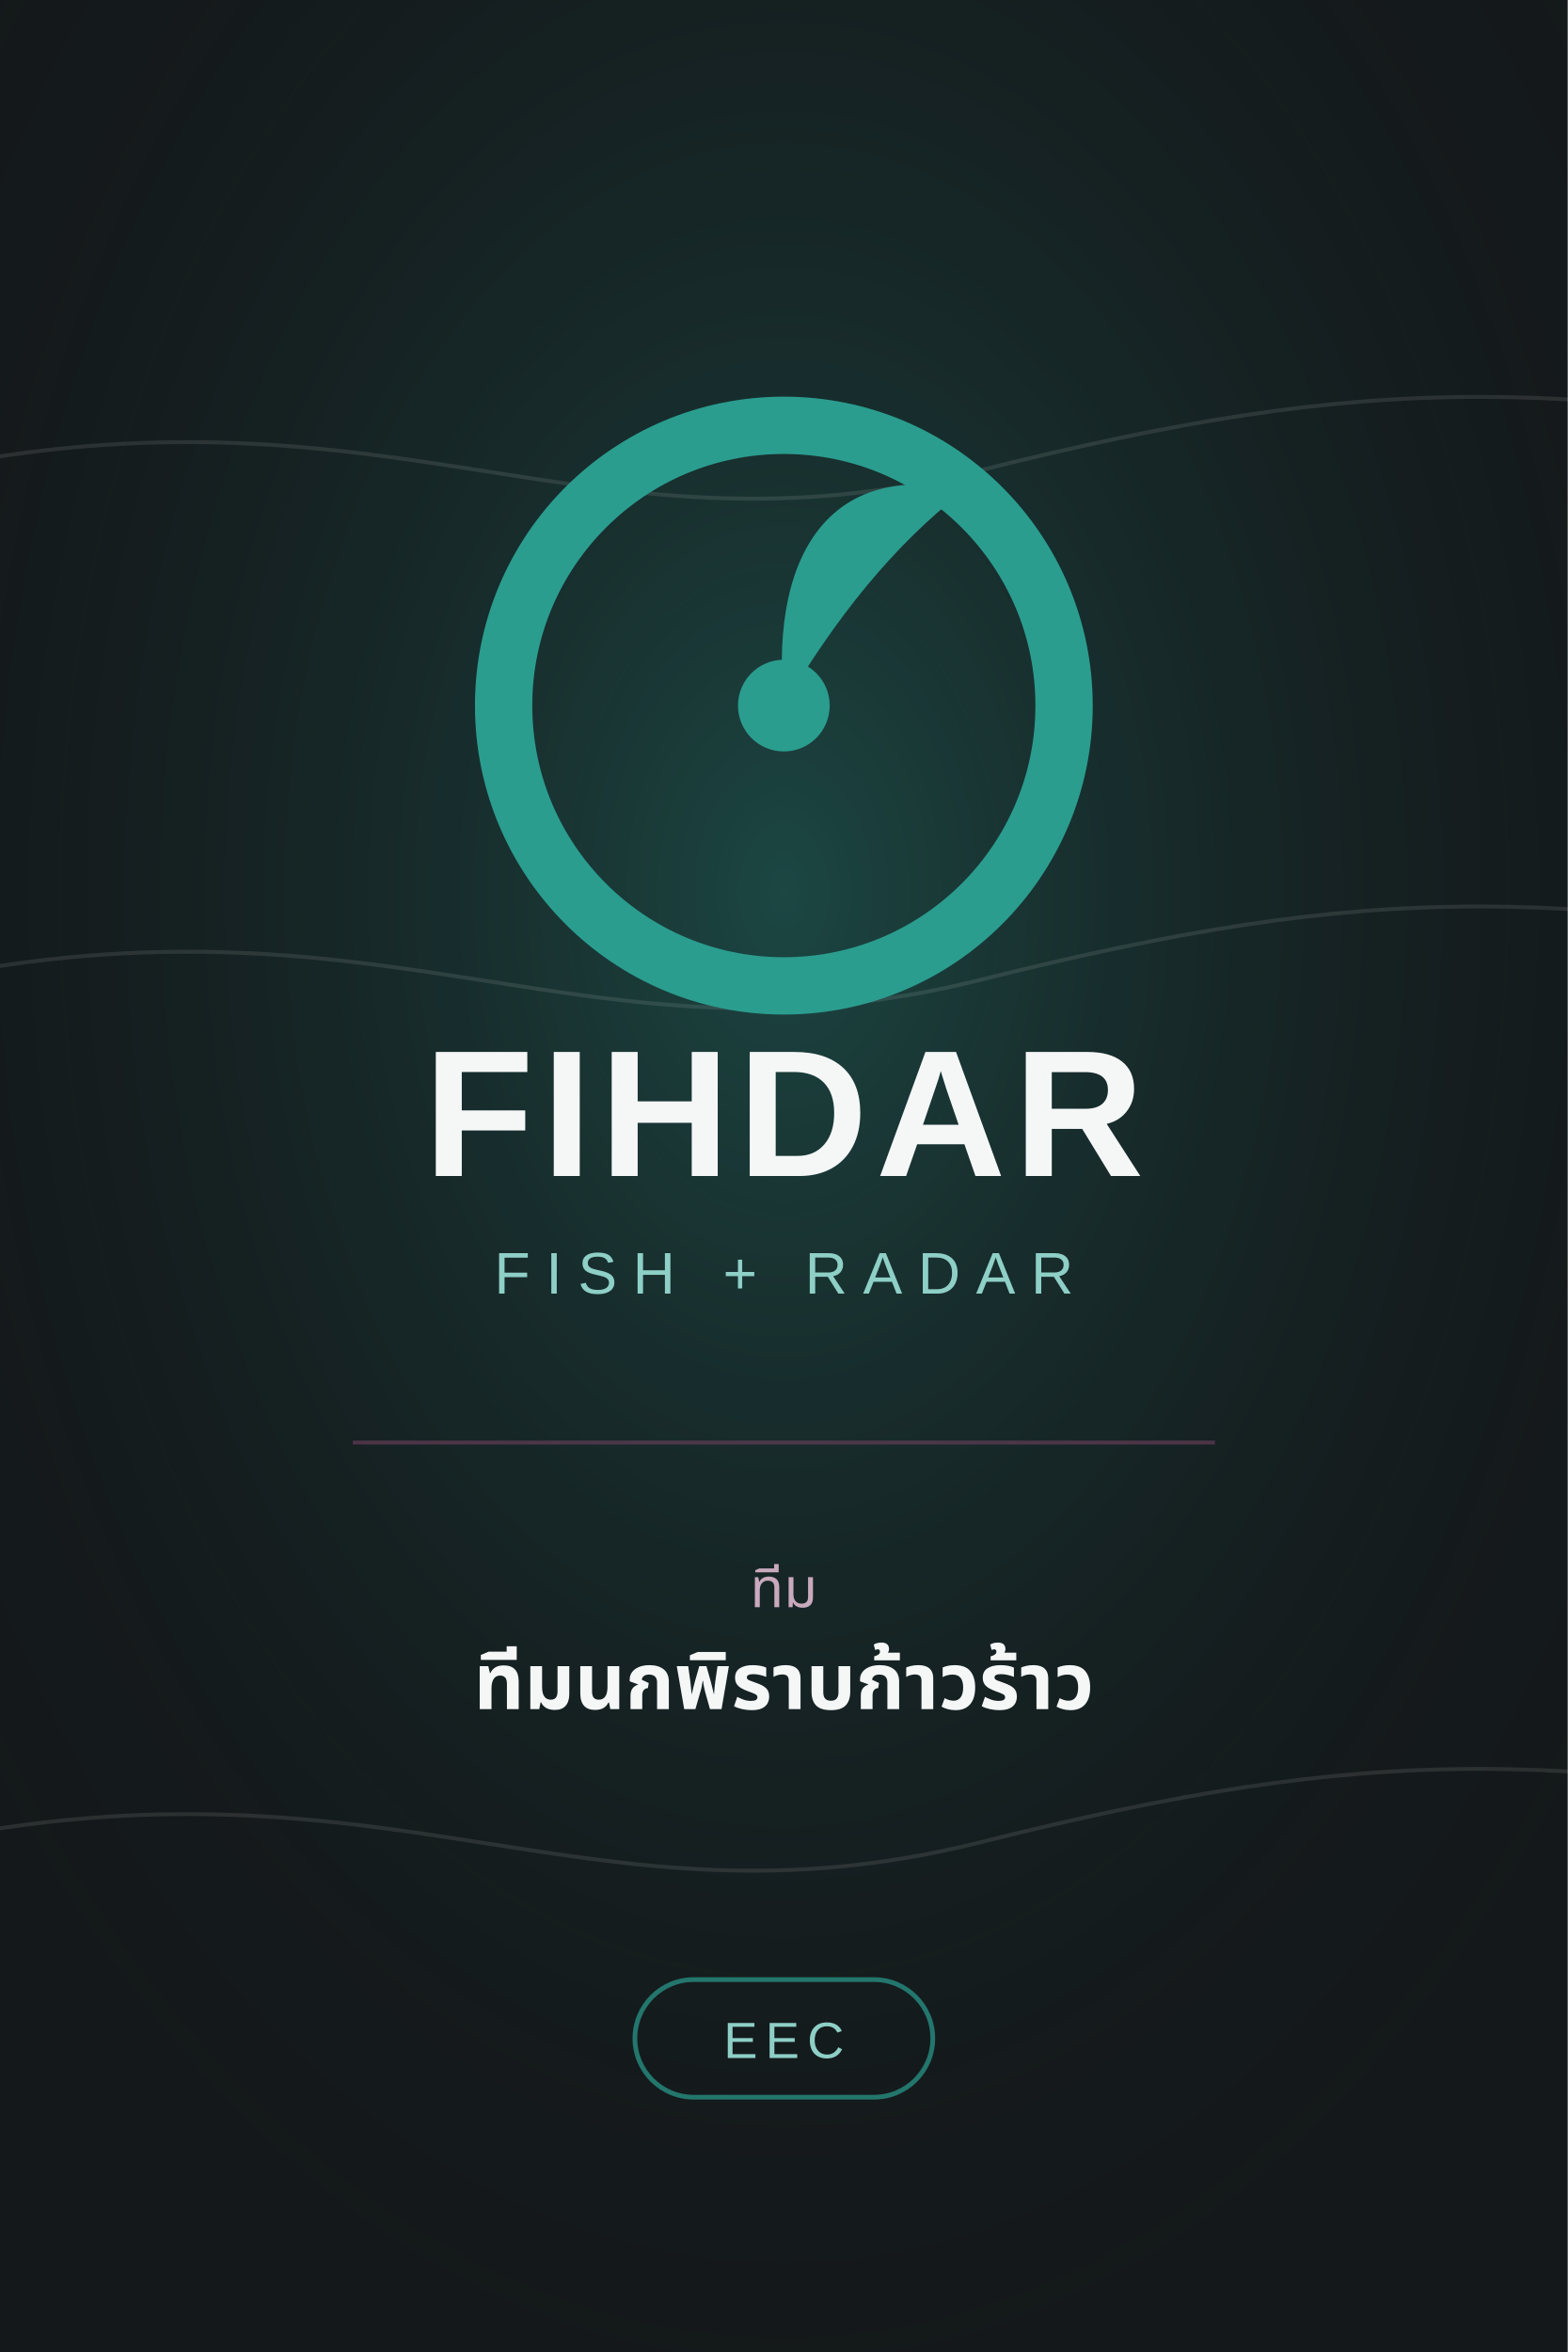
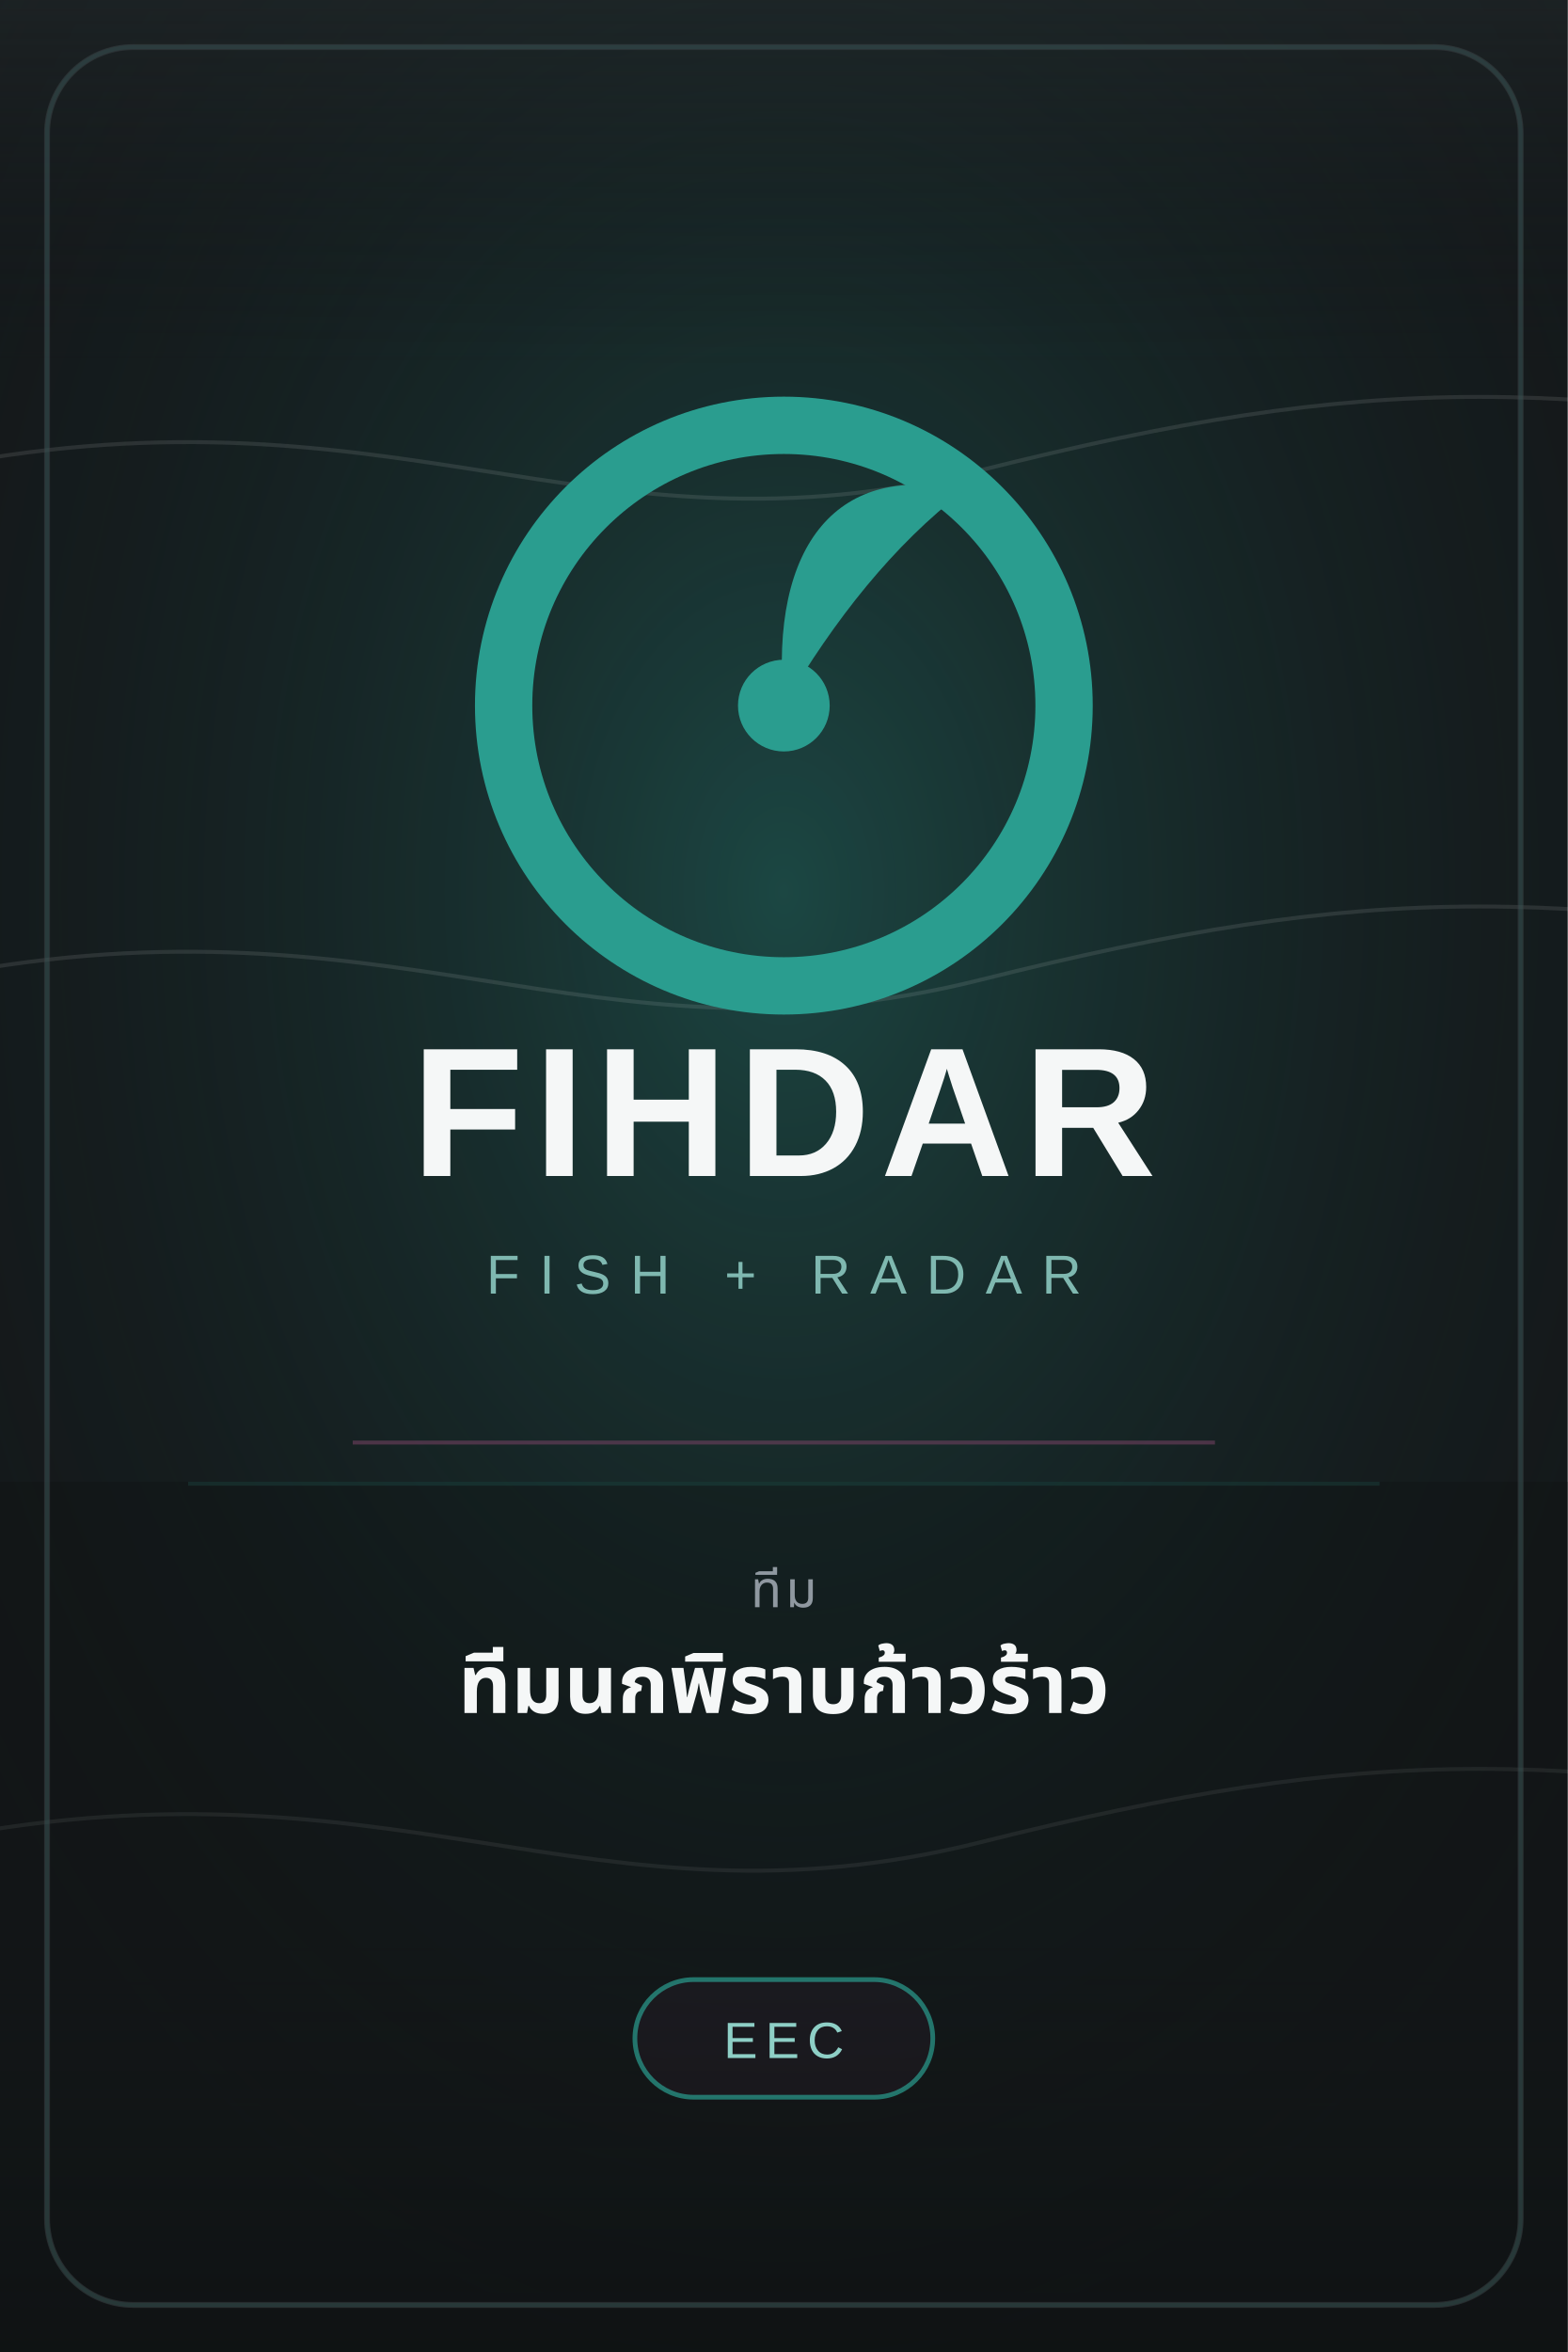
<svg xmlns="http://www.w3.org/2000/svg" width="400" height="600" viewBox="0 0 400 600">
  <defs>
    <radialGradient id="glow" cx="50%" cy="38%" r="65%">
      <stop offset="0%" stop-color="#2a9d8f" stop-opacity="0.35" />
      <stop offset="100%" stop-color="#14181a" stop-opacity="0" />
    </radialGradient>
    <linearGradient id="sweep" x1="0%" y1="0%" x2="100%" y2="100%">
      <stop offset="0%" stop-color="#2a9d8f" stop-opacity="0.9" />
      <stop offset="100%" stop-color="#2a9d8f" stop-opacity="0" />
    </linearGradient>
+     <linearGradient id="surface" x1="0%" y1="0%" x2="0%" y2="100%">
+       <stop offset="0%" stop-color="#232a2c" stop-opacity="0.55" />
+       <stop offset="16%" stop-color="#14181a" stop-opacity="0" />
+       <stop offset="82%" stop-color="#14181a" stop-opacity="0" />
+       <stop offset="100%" stop-color="#0d1011" stop-opacity="0.55" />
+     </linearGradient>
  </defs>
  <rect width="400" height="600" fill="#14181a" />
  <rect width="400" height="600" fill="url(#glow)" />
+   <rect width="400" height="600" fill="url(#surface)" />
  <g opacity="0.10" stroke="#ffffff" stroke-width="1" fill="none">
    <path d="M -20 120 C 100 95, 150 145, 250 120 S 400 95, 520 120" />
    <path d="M -20 250 C 100 225, 150 275, 250 250 S 400 225, 520 250" />
    <path d="M -20 470 C 100 445, 150 495, 250 470 S 400 445, 520 470" />
  </g>
+   <rect x="0" y="378" width="400" height="222" fill="#0d1011" opacity="0.32" />
+   <line x1="48" y1="378.5" x2="352" y2="378.5" stroke="#2a9d8f" stroke-width="1" opacity="0.14" />
  <g transform="translate(200,180) scale(6.5) translate(-16,-16)">
    <circle cx="16" cy="16" r="11" fill="none" stroke="#2a9d8f" stroke-width="2.25" />
    <path d="M16 16 C15.4 9.6 18.2 6.4 23.07 7.57 C20.3 9.7 18 12.6 16 16 Z" fill="#2a9d8f" />
    <circle cx="16" cy="16" r="1.8" fill="#2a9d8f" />
  </g>
-   <text x="200" y="300" text-anchor="middle" font-family="Arial, 'Segoe UI', system-ui, sans-serif" font-size="46" font-weight="700" letter-spacing="2" fill="#f5f7f7">FIHDAR</text>
-   <text x="200" y="330" text-anchor="middle" font-family="Arial, 'Segoe UI', system-ui, sans-serif" font-size="15" letter-spacing="4" fill="#8ecfc6">FISH + RADAR</text>
+   <text x="200" y="300" text-anchor="middle" font-family="Arial, 'Segoe UI', system-ui, sans-serif" font-size="47" font-weight="800" letter-spacing="2.5" fill="#f5f7f7">FIHDAR</text>
+   <text x="200" y="330" text-anchor="middle" font-family="Arial, 'Segoe UI', system-ui, sans-serif" font-size="14" letter-spacing="5" fill="#7fb8b0">FISH + RADAR</text>
  <line x1="90" y1="368" x2="310" y2="368" stroke="#70405f" stroke-width="1" opacity="0.6" />
-   <text x="200" y="410" text-anchor="middle" font-family="'Noto Sans Thai', Tahoma, 'Segoe UI', system-ui, sans-serif" font-size="14" fill="#c9a9bd">ทีม</text>
-   <text x="200" y="436" text-anchor="middle" font-family="'Noto Sans Thai', Tahoma, 'Segoe UI', system-ui, sans-serif" font-size="20" font-weight="600" fill="#f5f7f7">ทีมนกพิราบก้าวร้าว</text>
+   <text x="200" y="410" text-anchor="middle" font-family="'Noto Sans Thai', Tahoma, 'Segoe UI', system-ui, sans-serif" font-size="13" letter-spacing="1" fill="#8f98a0">ทีม</text>
+   <text x="200" y="437" text-anchor="middle" font-family="'Noto Sans Thai', Tahoma, 'Segoe UI', system-ui, sans-serif" font-size="21" font-weight="700" fill="#f5f7f7">ทีมนกพิราบก้าวร้าว</text>
  <g transform="translate(200,520)">
+     <rect x="-38" y="-15" width="76" height="30" rx="15" fill="#4b2142" opacity="0.14" />
    <rect x="-38" y="-15" width="76" height="30" rx="15" fill="none" stroke="#2a9d8f" stroke-width="1.2" opacity="0.7" />
    <text x="0" y="5" text-anchor="middle" font-family="Arial, 'Segoe UI', system-ui, sans-serif" font-size="13" letter-spacing="2" fill="#8ecfc6">EEC</text>
  </g>
+   <rect x="12" y="12" width="376" height="576" rx="22" fill="none" stroke="#3a4245" stroke-width="1.5" opacity="0.55" />
+   <rect x="12" y="12" width="376" height="576" rx="22" fill="none" stroke="#2a9d8f" stroke-width="1" opacity="0.1" />
</svg>
